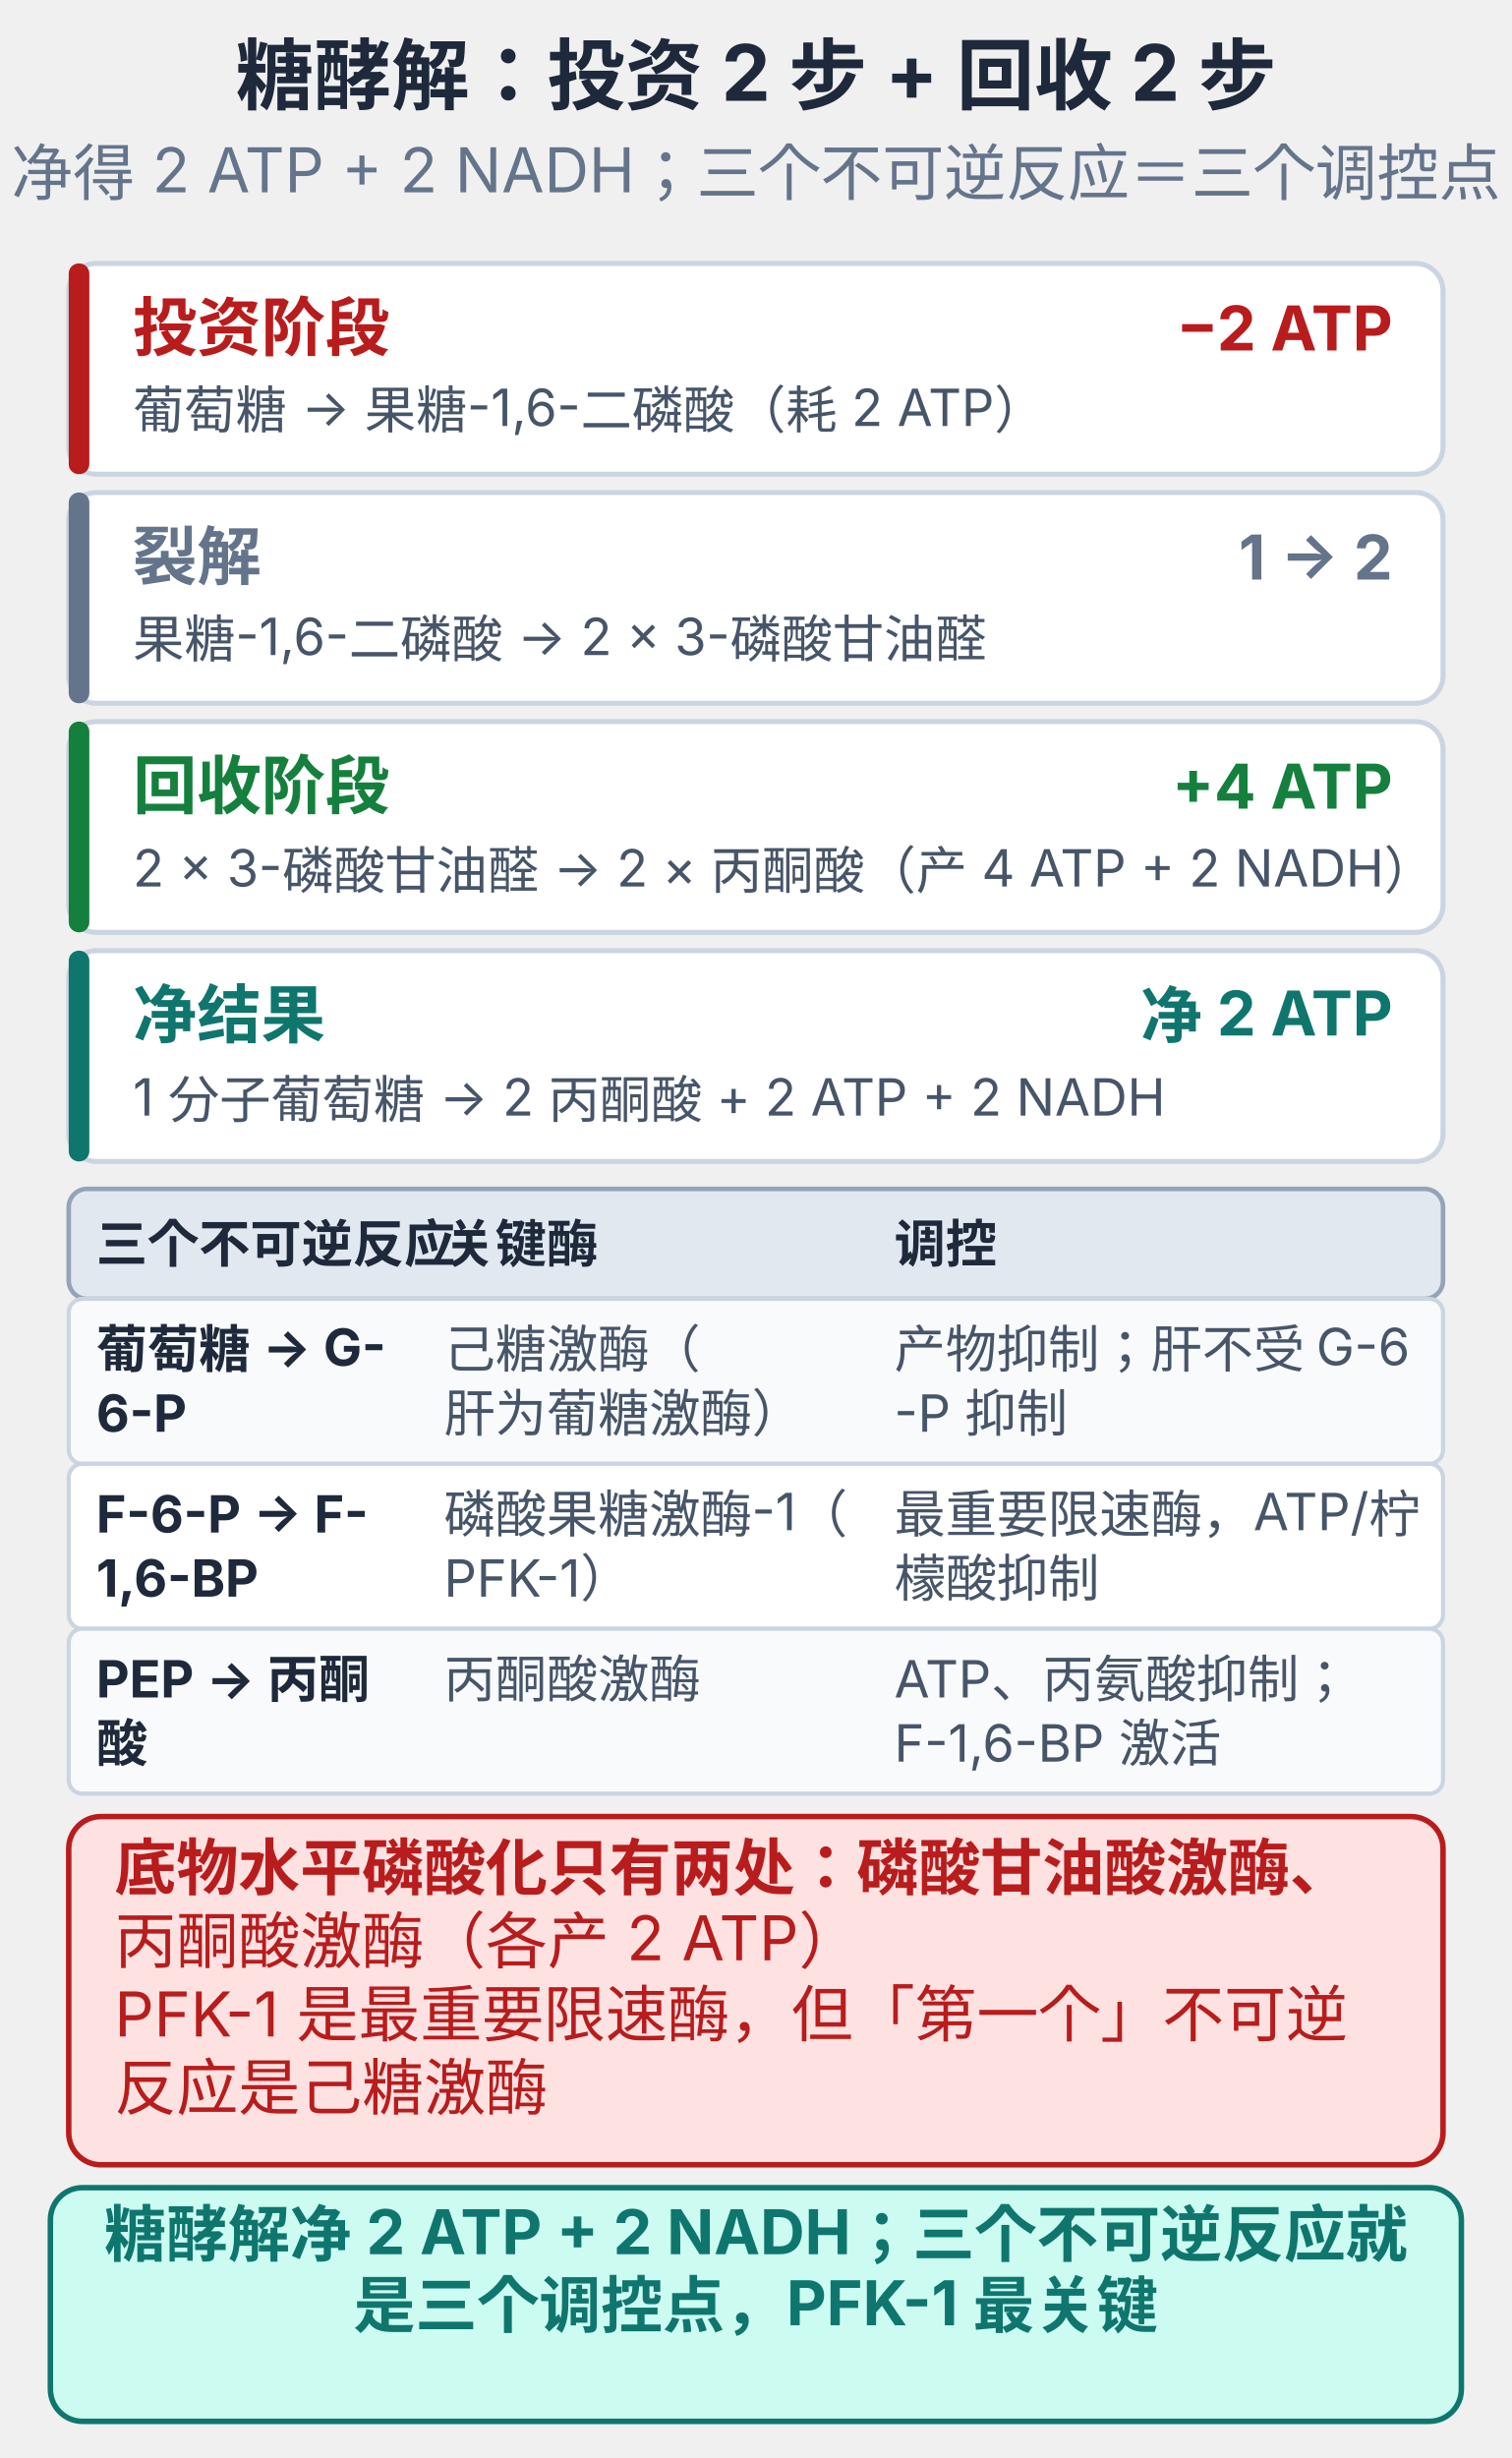
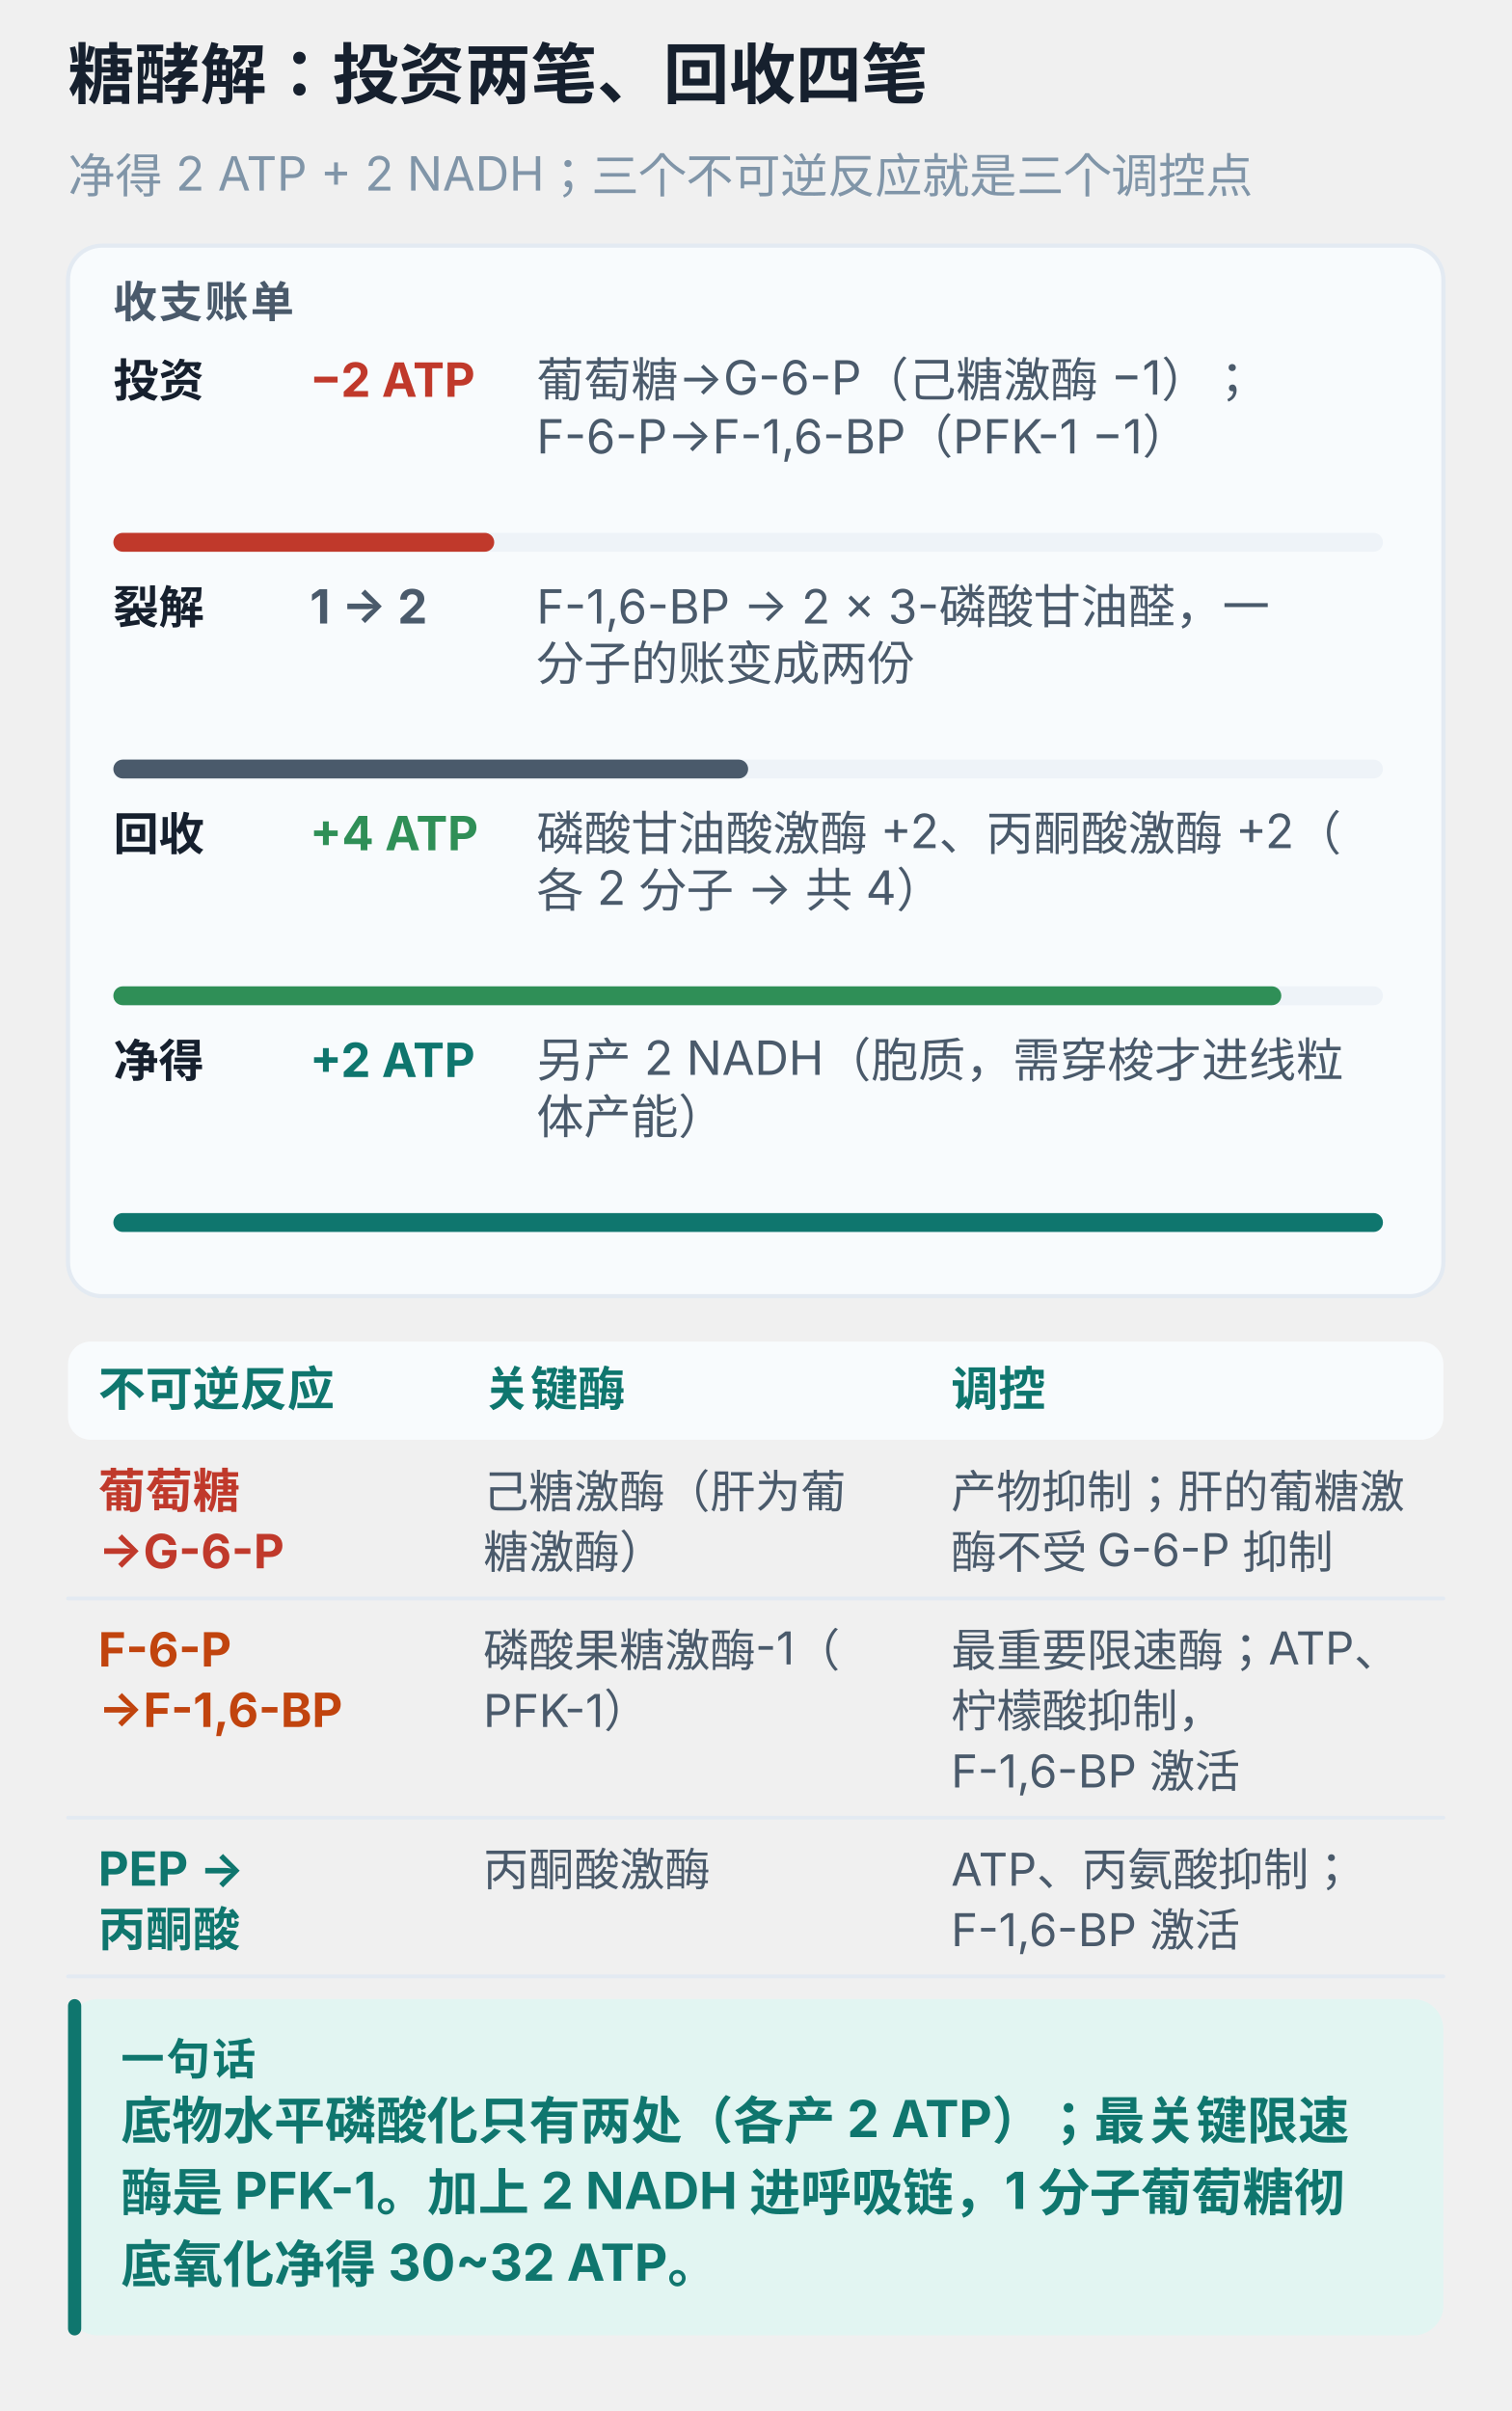
- <svg xmlns="http://www.w3.org/2000/svg" viewBox="0 0 330 536.5" width="100%" style="max-width:330px;display:block;margin:0 auto;background:#ffffff;border-radius:10px" role="img">
-   <text x="165.0" y="22.6" text-anchor="middle" font-size="17" font-weight="700" fill="#1e293b" font-family="-apple-system,'PingFang SC','Microsoft YaHei',sans-serif">糖酵解：投资 2 步 + 回收 2 步</text>
-   <text x="165.0" y="42.6" text-anchor="middle" font-size="13.5" font-weight="400" fill="#64748b" font-family="-apple-system,'PingFang SC','Microsoft YaHei',sans-serif">净得 2 ATP + 2 NADH；三个不可逆反应＝三个调控点</text>
-   <rect x="15.0" y="57.5" width="300.0" height="46.0" rx="6" fill="#ffffff" stroke="#cbd5e1" stroke-width="1.1" />
-   <rect x="15.0" y="57.5" width="4.5" height="46.0" rx="2.2" fill="#b91c1c" />
-   <text x="29.0" y="76.5" text-anchor="start" font-size="14" font-weight="700" fill="#b91c1c" font-family="-apple-system,'PingFang SC','Microsoft YaHei',sans-serif">投资阶段</text>
-   <text x="304.0" y="76.5" text-anchor="end" font-size="13.5" font-weight="700" fill="#b91c1c" font-family="-apple-system,'PingFang SC','Microsoft YaHei',sans-serif">−2 ATP</text>
-   <text x="29.0" y="93.5" text-anchor="start" font-size="11.2" font-weight="400" fill="#475569" font-family="-apple-system,'PingFang SC','Microsoft YaHei',sans-serif">葡萄糖 → 果糖-1,6-二磷酸（耗 2 ATP）</text>
-   <rect x="15.0" y="107.5" width="300.0" height="46.0" rx="6" fill="#ffffff" stroke="#cbd5e1" stroke-width="1.1" />
-   <rect x="15.0" y="107.5" width="4.5" height="46.0" rx="2.2" fill="#64748b" />
-   <text x="29.0" y="126.5" text-anchor="start" font-size="14" font-weight="700" fill="#64748b" font-family="-apple-system,'PingFang SC','Microsoft YaHei',sans-serif">裂解</text>
-   <text x="304.0" y="126.5" text-anchor="end" font-size="13.5" font-weight="700" fill="#64748b" font-family="-apple-system,'PingFang SC','Microsoft YaHei',sans-serif">1 → 2</text>
-   <text x="29.0" y="143.5" text-anchor="start" font-size="11.2" font-weight="400" fill="#475569" font-family="-apple-system,'PingFang SC','Microsoft YaHei',sans-serif">果糖-1,6-二磷酸 → 2 × 3-磷酸甘油醛</text>
-   <rect x="15.0" y="157.5" width="300.0" height="46.0" rx="6" fill="#ffffff" stroke="#cbd5e1" stroke-width="1.1" />
-   <rect x="15.0" y="157.5" width="4.5" height="46.0" rx="2.2" fill="#15803d" />
-   <text x="29.0" y="176.5" text-anchor="start" font-size="14" font-weight="700" fill="#15803d" font-family="-apple-system,'PingFang SC','Microsoft YaHei',sans-serif">回收阶段</text>
-   <text x="304.0" y="176.5" text-anchor="end" font-size="13.5" font-weight="700" fill="#15803d" font-family="-apple-system,'PingFang SC','Microsoft YaHei',sans-serif">+4 ATP</text>
-   <text x="29.0" y="193.5" text-anchor="start" font-size="11.2" font-weight="400" fill="#475569" font-family="-apple-system,'PingFang SC','Microsoft YaHei',sans-serif">2 × 3-磷酸甘油醛 → 2 × 丙酮酸（产 4 ATP + 2 NADH）</text>
-   <rect x="15.0" y="207.5" width="300.0" height="46.0" rx="6" fill="#ffffff" stroke="#cbd5e1" stroke-width="1.1" />
-   <rect x="15.0" y="207.5" width="4.5" height="46.0" rx="2.2" fill="#0f766e" />
-   <text x="29.0" y="226.5" text-anchor="start" font-size="14" font-weight="700" fill="#0f766e" font-family="-apple-system,'PingFang SC','Microsoft YaHei',sans-serif">净结果</text>
-   <text x="304.0" y="226.5" text-anchor="end" font-size="13.5" font-weight="700" fill="#0f766e" font-family="-apple-system,'PingFang SC','Microsoft YaHei',sans-serif">净 2 ATP</text>
-   <text x="29.0" y="243.5" text-anchor="start" font-size="11.2" font-weight="400" fill="#475569" font-family="-apple-system,'PingFang SC','Microsoft YaHei',sans-serif">1 分子葡萄糖 → 2 丙酮酸 + 2 ATP + 2 NADH</text>
-   <rect x="15.0" y="259.5" width="300.0" height="24.0" rx="4" fill="#e2e8f0" stroke="#94a3b8" stroke-width="1" />
-   <text x="21.0" y="275.5" text-anchor="start" font-size="11.2" font-weight="700" fill="#1e293b" font-family="-apple-system,'PingFang SC','Microsoft YaHei',sans-serif">三个不可逆反应</text>
-   <text x="96.9" y="275.5" text-anchor="start" font-size="11.2" font-weight="700" fill="#1e293b" font-family="-apple-system,'PingFang SC','Microsoft YaHei',sans-serif">关键酶</text>
-   <text x="195.2" y="275.5" text-anchor="start" font-size="11.2" font-weight="700" fill="#1e293b" font-family="-apple-system,'PingFang SC','Microsoft YaHei',sans-serif">调控</text>
-   <rect x="15.0" y="283.5" width="300.0" height="36.0" rx="3" fill="#f8fafc" stroke="#cbd5e1" stroke-width="0.9" />
-   <text x="21.0" y="298.5" text-anchor="start" font-size="11.2" font-weight="700" fill="#1e293b" font-family="-apple-system,'PingFang SC','Microsoft YaHei',sans-serif">葡萄糖 → G-</text>
-   <text x="21.0" y="312.5" text-anchor="start" font-size="11.2" font-weight="700" fill="#1e293b" font-family="-apple-system,'PingFang SC','Microsoft YaHei',sans-serif">6-P</text>
-   <text x="96.9" y="298.5" text-anchor="start" font-size="11.2" font-weight="400" fill="#475569" font-family="-apple-system,'PingFang SC','Microsoft YaHei',sans-serif">己糖激酶（</text>
-   <text x="96.9" y="312.5" text-anchor="start" font-size="11.2" font-weight="400" fill="#475569" font-family="-apple-system,'PingFang SC','Microsoft YaHei',sans-serif">肝为葡糖激酶）</text>
-   <text x="195.2" y="298.5" text-anchor="start" font-size="11.2" font-weight="400" fill="#475569" font-family="-apple-system,'PingFang SC','Microsoft YaHei',sans-serif">产物抑制；肝不受 G-6</text>
-   <text x="195.2" y="312.5" text-anchor="start" font-size="11.2" font-weight="400" fill="#475569" font-family="-apple-system,'PingFang SC','Microsoft YaHei',sans-serif">-P 抑制</text>
-   <rect x="15.0" y="319.5" width="300.0" height="36.0" rx="3" fill="#ffffff" stroke="#cbd5e1" stroke-width="0.9" />
-   <text x="21.0" y="334.5" text-anchor="start" font-size="11.2" font-weight="700" fill="#1e293b" font-family="-apple-system,'PingFang SC','Microsoft YaHei',sans-serif">F-6-P → F-</text>
-   <text x="21.0" y="348.5" text-anchor="start" font-size="11.2" font-weight="700" fill="#1e293b" font-family="-apple-system,'PingFang SC','Microsoft YaHei',sans-serif">1,6-BP</text>
-   <text x="96.9" y="334.5" text-anchor="start" font-size="11.2" font-weight="400" fill="#475569" font-family="-apple-system,'PingFang SC','Microsoft YaHei',sans-serif">磷酸果糖激酶-1（</text>
-   <text x="96.9" y="348.5" text-anchor="start" font-size="11.2" font-weight="400" fill="#475569" font-family="-apple-system,'PingFang SC','Microsoft YaHei',sans-serif">PFK-1）</text>
-   <text x="195.2" y="334.5" text-anchor="start" font-size="11.2" font-weight="400" fill="#475569" font-family="-apple-system,'PingFang SC','Microsoft YaHei',sans-serif">最重要限速酶，ATP/柠</text>
-   <text x="195.2" y="348.5" text-anchor="start" font-size="11.2" font-weight="400" fill="#475569" font-family="-apple-system,'PingFang SC','Microsoft YaHei',sans-serif">檬酸抑制</text>
-   <rect x="15.0" y="355.5" width="300.0" height="36.0" rx="3" fill="#f8fafc" stroke="#cbd5e1" stroke-width="0.9" />
-   <text x="21.0" y="370.5" text-anchor="start" font-size="11.2" font-weight="700" fill="#1e293b" font-family="-apple-system,'PingFang SC','Microsoft YaHei',sans-serif">PEP → 丙酮</text>
-   <text x="21.0" y="384.5" text-anchor="start" font-size="11.2" font-weight="700" fill="#1e293b" font-family="-apple-system,'PingFang SC','Microsoft YaHei',sans-serif">酸</text>
-   <text x="96.9" y="370.5" text-anchor="start" font-size="11.2" font-weight="400" fill="#475569" font-family="-apple-system,'PingFang SC','Microsoft YaHei',sans-serif">丙酮酸激酶</text>
-   <text x="195.2" y="370.5" text-anchor="start" font-size="11.2" font-weight="400" fill="#475569" font-family="-apple-system,'PingFang SC','Microsoft YaHei',sans-serif">ATP、丙氨酸抑制；</text>
-   <text x="195.2" y="384.5" text-anchor="start" font-size="11.2" font-weight="400" fill="#475569" font-family="-apple-system,'PingFang SC','Microsoft YaHei',sans-serif">F-1,6-BP 激活</text>
-   <rect x="15.0" y="396.5" width="300.0" height="76.0" rx="7" fill="#fee2e2" stroke="#b91c1c" stroke-width="1.2" />
-   <text x="25.0" y="412.5" text-anchor="start" font-size="13.5" font-weight="700" fill="#b91c1c" font-family="-apple-system,'PingFang SC','Microsoft YaHei',sans-serif">底物水平磷酸化只有两处：磷酸甘油酸激酶、</text>
-   <text x="25.0" y="428.5" text-anchor="start" font-size="13.5" font-weight="400" fill="#b91c1c" font-family="-apple-system,'PingFang SC','Microsoft YaHei',sans-serif">丙酮酸激酶（各产 2 ATP）</text>
-   <text x="25.0" y="444.5" text-anchor="start" font-size="13.5" font-weight="400" fill="#b91c1c" font-family="-apple-system,'PingFang SC','Microsoft YaHei',sans-serif">PFK-1 是最重要限速酶，但「第一个」不可逆</text>
-   <text x="25.0" y="460.5" text-anchor="start" font-size="13.5" font-weight="400" fill="#b91c1c" font-family="-apple-system,'PingFang SC','Microsoft YaHei',sans-serif">反应是己糖激酶</text>
-   <rect x="11.0" y="477.5" width="308.0" height="51.0" rx="7" fill="#ccfbf1" stroke="#0f766e" stroke-width="1.2" />
-   <text x="165.0" y="492.5" text-anchor="middle" font-size="13.5" font-weight="700" fill="#0f766e" font-family="-apple-system,'PingFang SC','Microsoft YaHei',sans-serif">糖酵解净 2 ATP + 2 NADH；三个不可逆反应就</text>
-   <text x="165.0" y="508.0" text-anchor="middle" font-size="13.5" font-weight="700" fill="#0f766e" font-family="-apple-system,'PingFang SC','Microsoft YaHei',sans-serif">是三个调控点，PFK-1 最关键</text>
+ <svg xmlns="http://www.w3.org/2000/svg" viewBox="0 0 400 638" width="100%" style="max-width:400px;display:block;margin:0 auto;background:#ffffff;border-radius:12px" role="img" aria-label="糖酵解：投资两笔、回收四笔">
+   <text x="18.0" y="26.0" font-size="17.5" font-weight="700" fill="#16202e" font-family="-apple-system,BlinkMacSystemFont,'PingFang SC','Microsoft YaHei',sans-serif">糖酵解：投资两笔、回收四笔</text>
+   <text x="18.0" y="51.0" font-size="12.5" font-weight="400" fill="#8095a8" font-family="-apple-system,BlinkMacSystemFont,'PingFang SC','Microsoft YaHei',sans-serif">净得 2 ATP + 2 NADH；三个不可逆反应就是三个调控点</text>
+   <rect x="18.0" y="65.0" width="364.0" height="278.0" rx="9" fill="#f8fbfd" stroke="#e3eaf2" stroke-width="1.1" />
+   <text x="30.0" y="84.0" font-size="11.5" font-weight="700" fill="#4a5a6b" letter-spacing="0.6" font-family="-apple-system,BlinkMacSystemFont,'PingFang SC','Microsoft YaHei',sans-serif">收支账单</text>
+   <text x="30.0" y="105.0" font-size="12" font-weight="700" fill="#16202e" font-family="-apple-system,BlinkMacSystemFont,'PingFang SC','Microsoft YaHei',sans-serif">投资</text>
+   <text x="82.0" y="105.0" font-size="12.5" font-weight="700" fill="#c0392b" font-family="-apple-system,BlinkMacSystemFont,'PingFang SC','Microsoft YaHei',sans-serif">−2 ATP</text>
+   <text x="142.0" y="105.0" font-size="12.5" font-weight="400" fill="#4a5a6b" font-family="-apple-system,BlinkMacSystemFont,'PingFang SC','Microsoft YaHei',sans-serif">葡萄糖→G-6-P（己糖激酶 −1）；</text>
+   <text x="142.0" y="120.0" font-size="12.5" font-weight="400" fill="#4a5a6b" font-family="-apple-system,BlinkMacSystemFont,'PingFang SC','Microsoft YaHei',sans-serif">F-6-P→F-1,6-BP（PFK-1 −1）</text>
+   <rect x="30.0" y="141.0" width="336.0" height="5.0" rx="2.5" fill="#eef3f8" />
+   <rect x="30.0" y="141.0" width="100.8" height="5.0" rx="2.5" fill="#c0392b" />
+   <text x="30.0" y="165.0" font-size="12" font-weight="700" fill="#16202e" font-family="-apple-system,BlinkMacSystemFont,'PingFang SC','Microsoft YaHei',sans-serif">裂解</text>
+   <text x="82.0" y="165.0" font-size="12.5" font-weight="700" fill="#4a5a6b" font-family="-apple-system,BlinkMacSystemFont,'PingFang SC','Microsoft YaHei',sans-serif">1 → 2</text>
+   <text x="142.0" y="165.0" font-size="12.5" font-weight="400" fill="#4a5a6b" font-family="-apple-system,BlinkMacSystemFont,'PingFang SC','Microsoft YaHei',sans-serif">F-1,6-BP → 2 × 3-磷酸甘油醛，一</text>
+   <text x="142.0" y="180.0" font-size="12.5" font-weight="400" fill="#4a5a6b" font-family="-apple-system,BlinkMacSystemFont,'PingFang SC','Microsoft YaHei',sans-serif">分子的账变成两份</text>
+   <rect x="30.0" y="201.0" width="336.0" height="5.0" rx="2.5" fill="#eef3f8" />
+   <rect x="30.0" y="201.0" width="168.0" height="5.0" rx="2.5" fill="#4a5a6b" />
+   <text x="30.0" y="225.0" font-size="12" font-weight="700" fill="#16202e" font-family="-apple-system,BlinkMacSystemFont,'PingFang SC','Microsoft YaHei',sans-serif">回收</text>
+   <text x="82.0" y="225.0" font-size="12.5" font-weight="700" fill="#2f8f57" font-family="-apple-system,BlinkMacSystemFont,'PingFang SC','Microsoft YaHei',sans-serif">+4 ATP</text>
+   <text x="142.0" y="225.0" font-size="12.5" font-weight="400" fill="#4a5a6b" font-family="-apple-system,BlinkMacSystemFont,'PingFang SC','Microsoft YaHei',sans-serif">磷酸甘油酸激酶 +2、丙酮酸激酶 +2（</text>
+   <text x="142.0" y="240.0" font-size="12.5" font-weight="400" fill="#4a5a6b" font-family="-apple-system,BlinkMacSystemFont,'PingFang SC','Microsoft YaHei',sans-serif">各 2 分子 → 共 4）</text>
+   <rect x="30.0" y="261.0" width="336.0" height="5.0" rx="2.5" fill="#eef3f8" />
+   <rect x="30.0" y="261.0" width="309.1" height="5.0" rx="2.5" fill="#2f8f57" />
+   <text x="30.0" y="285.0" font-size="12" font-weight="700" fill="#16202e" font-family="-apple-system,BlinkMacSystemFont,'PingFang SC','Microsoft YaHei',sans-serif">净得</text>
+   <text x="82.0" y="285.0" font-size="12.5" font-weight="700" fill="#0f766e" font-family="-apple-system,BlinkMacSystemFont,'PingFang SC','Microsoft YaHei',sans-serif">+2 ATP</text>
+   <text x="142.0" y="285.0" font-size="12.5" font-weight="400" fill="#4a5a6b" font-family="-apple-system,BlinkMacSystemFont,'PingFang SC','Microsoft YaHei',sans-serif">另产 2 NADH（胞质，需穿梭才进线粒</text>
+   <text x="142.0" y="300.0" font-size="12.5" font-weight="400" fill="#4a5a6b" font-family="-apple-system,BlinkMacSystemFont,'PingFang SC','Microsoft YaHei',sans-serif">体产能）</text>
+   <rect x="30.0" y="321.0" width="336.0" height="5.0" rx="2.5" fill="#eef3f8" />
+   <rect x="30.0" y="321.0" width="336.0" height="5.0" rx="2.5" fill="#0f766e" />
+   <rect x="18.0" y="355.0" width="364.0" height="26.0" rx="6" fill="#f8fbfd" />
+   <text x="26.0" y="372.0" font-size="12.5" font-weight="700" fill="#0f766e" font-family="-apple-system,BlinkMacSystemFont,'PingFang SC','Microsoft YaHei',sans-serif">不可逆反应</text>
+   <text x="127.9" y="372.0" font-size="12.5" font-weight="700" fill="#0f766e" font-family="-apple-system,BlinkMacSystemFont,'PingFang SC','Microsoft YaHei',sans-serif">关键酶</text>
+   <text x="251.7" y="372.0" font-size="12.5" font-weight="700" fill="#0f766e" font-family="-apple-system,BlinkMacSystemFont,'PingFang SC','Microsoft YaHei',sans-serif">调控</text>
+   <line x1="18.0" y1="423.0" x2="382.0" y2="423.0" stroke="#e3eaf2" stroke-width="1" stroke-linecap="round" />
+   <text x="26.0" y="399.0" font-size="12.5" font-weight="700" fill="#c0392b" font-family="-apple-system,BlinkMacSystemFont,'PingFang SC','Microsoft YaHei',sans-serif">葡萄糖</text>
+   <text x="26.0" y="415.0" font-size="12.5" font-weight="700" fill="#c0392b" font-family="-apple-system,BlinkMacSystemFont,'PingFang SC','Microsoft YaHei',sans-serif">→G-6-P</text>
+   <text x="127.9" y="399.0" font-size="12" font-weight="400" fill="#4a5a6b" font-family="-apple-system,BlinkMacSystemFont,'PingFang SC','Microsoft YaHei',sans-serif">己糖激酶（肝为葡</text>
+   <text x="127.9" y="415.0" font-size="12" font-weight="400" fill="#4a5a6b" font-family="-apple-system,BlinkMacSystemFont,'PingFang SC','Microsoft YaHei',sans-serif">糖激酶）</text>
+   <text x="251.7" y="399.0" font-size="12" font-weight="400" fill="#4a5a6b" font-family="-apple-system,BlinkMacSystemFont,'PingFang SC','Microsoft YaHei',sans-serif">产物抑制；肝的葡糖激</text>
+   <text x="251.7" y="415.0" font-size="12" font-weight="400" fill="#4a5a6b" font-family="-apple-system,BlinkMacSystemFont,'PingFang SC','Microsoft YaHei',sans-serif">酶不受 G-6-P 抑制</text>
+   <line x1="18.0" y1="481.0" x2="382.0" y2="481.0" stroke="#e3eaf2" stroke-width="1" stroke-linecap="round" />
+   <text x="26.0" y="441.0" font-size="12.5" font-weight="700" fill="#c1440e" font-family="-apple-system,BlinkMacSystemFont,'PingFang SC','Microsoft YaHei',sans-serif">F-6-P</text>
+   <text x="26.0" y="457.0" font-size="12.5" font-weight="700" fill="#c1440e" font-family="-apple-system,BlinkMacSystemFont,'PingFang SC','Microsoft YaHei',sans-serif">→F-1,6-BP</text>
+   <text x="127.9" y="441.0" font-size="12" font-weight="400" fill="#4a5a6b" font-family="-apple-system,BlinkMacSystemFont,'PingFang SC','Microsoft YaHei',sans-serif">磷酸果糖激酶-1（</text>
+   <text x="127.9" y="457.0" font-size="12" font-weight="400" fill="#4a5a6b" font-family="-apple-system,BlinkMacSystemFont,'PingFang SC','Microsoft YaHei',sans-serif">PFK-1）</text>
+   <text x="251.7" y="441.0" font-size="12" font-weight="400" fill="#4a5a6b" font-family="-apple-system,BlinkMacSystemFont,'PingFang SC','Microsoft YaHei',sans-serif">最重要限速酶；ATP、</text>
+   <text x="251.7" y="457.0" font-size="12" font-weight="400" fill="#4a5a6b" font-family="-apple-system,BlinkMacSystemFont,'PingFang SC','Microsoft YaHei',sans-serif">柠檬酸抑制，</text>
+   <text x="251.7" y="473.0" font-size="12" font-weight="400" fill="#4a5a6b" font-family="-apple-system,BlinkMacSystemFont,'PingFang SC','Microsoft YaHei',sans-serif">F-1,6-BP 激活</text>
+   <line x1="18.0" y1="523.0" x2="382.0" y2="523.0" stroke="#e3eaf2" stroke-width="1" stroke-linecap="round" />
+   <text x="26.0" y="499.0" font-size="12.5" font-weight="700" fill="#0f766e" font-family="-apple-system,BlinkMacSystemFont,'PingFang SC','Microsoft YaHei',sans-serif">PEP → </text>
+   <text x="26.0" y="515.0" font-size="12.5" font-weight="700" fill="#0f766e" font-family="-apple-system,BlinkMacSystemFont,'PingFang SC','Microsoft YaHei',sans-serif">丙酮酸</text>
+   <text x="127.9" y="499.0" font-size="12" font-weight="400" fill="#4a5a6b" font-family="-apple-system,BlinkMacSystemFont,'PingFang SC','Microsoft YaHei',sans-serif">丙酮酸激酶</text>
+   <text x="251.7" y="499.0" font-size="12" font-weight="400" fill="#4a5a6b" font-family="-apple-system,BlinkMacSystemFont,'PingFang SC','Microsoft YaHei',sans-serif">ATP、丙氨酸抑制；</text>
+   <text x="251.7" y="515.0" font-size="12" font-weight="400" fill="#4a5a6b" font-family="-apple-system,BlinkMacSystemFont,'PingFang SC','Microsoft YaHei',sans-serif">F-1,6-BP 激活</text>
+   <rect x="18.0" y="529.0" width="364.0" height="89.0" rx="8" fill="#e2f5f2" />
+   <rect x="18.0" y="529.0" width="3.5" height="89.0" rx="1.8" fill="#0f766e" />
+   <text x="32.0" y="549.0" font-size="11.5" font-weight="700" fill="#0f766e" letter-spacing="0.6" font-family="-apple-system,BlinkMacSystemFont,'PingFang SC','Microsoft YaHei',sans-serif">一句话</text>
+   <text x="32.0" y="566.0" font-size="13.5" font-weight="700" fill="#0f766e" font-family="-apple-system,BlinkMacSystemFont,'PingFang SC','Microsoft YaHei',sans-serif">底物水平磷酸化只有两处（各产 2 ATP）；最关键限速</text>
+   <text x="32.0" y="585.0" font-size="13.5" font-weight="700" fill="#0f766e" font-family="-apple-system,BlinkMacSystemFont,'PingFang SC','Microsoft YaHei',sans-serif">酶是 PFK-1。加上 2 NADH 进呼吸链，1 分子葡萄糖彻</text>
+   <text x="32.0" y="604.0" font-size="13.5" font-weight="700" fill="#0f766e" font-family="-apple-system,BlinkMacSystemFont,'PingFang SC','Microsoft YaHei',sans-serif">底氧化净得 30~32 ATP。</text>
</svg>
